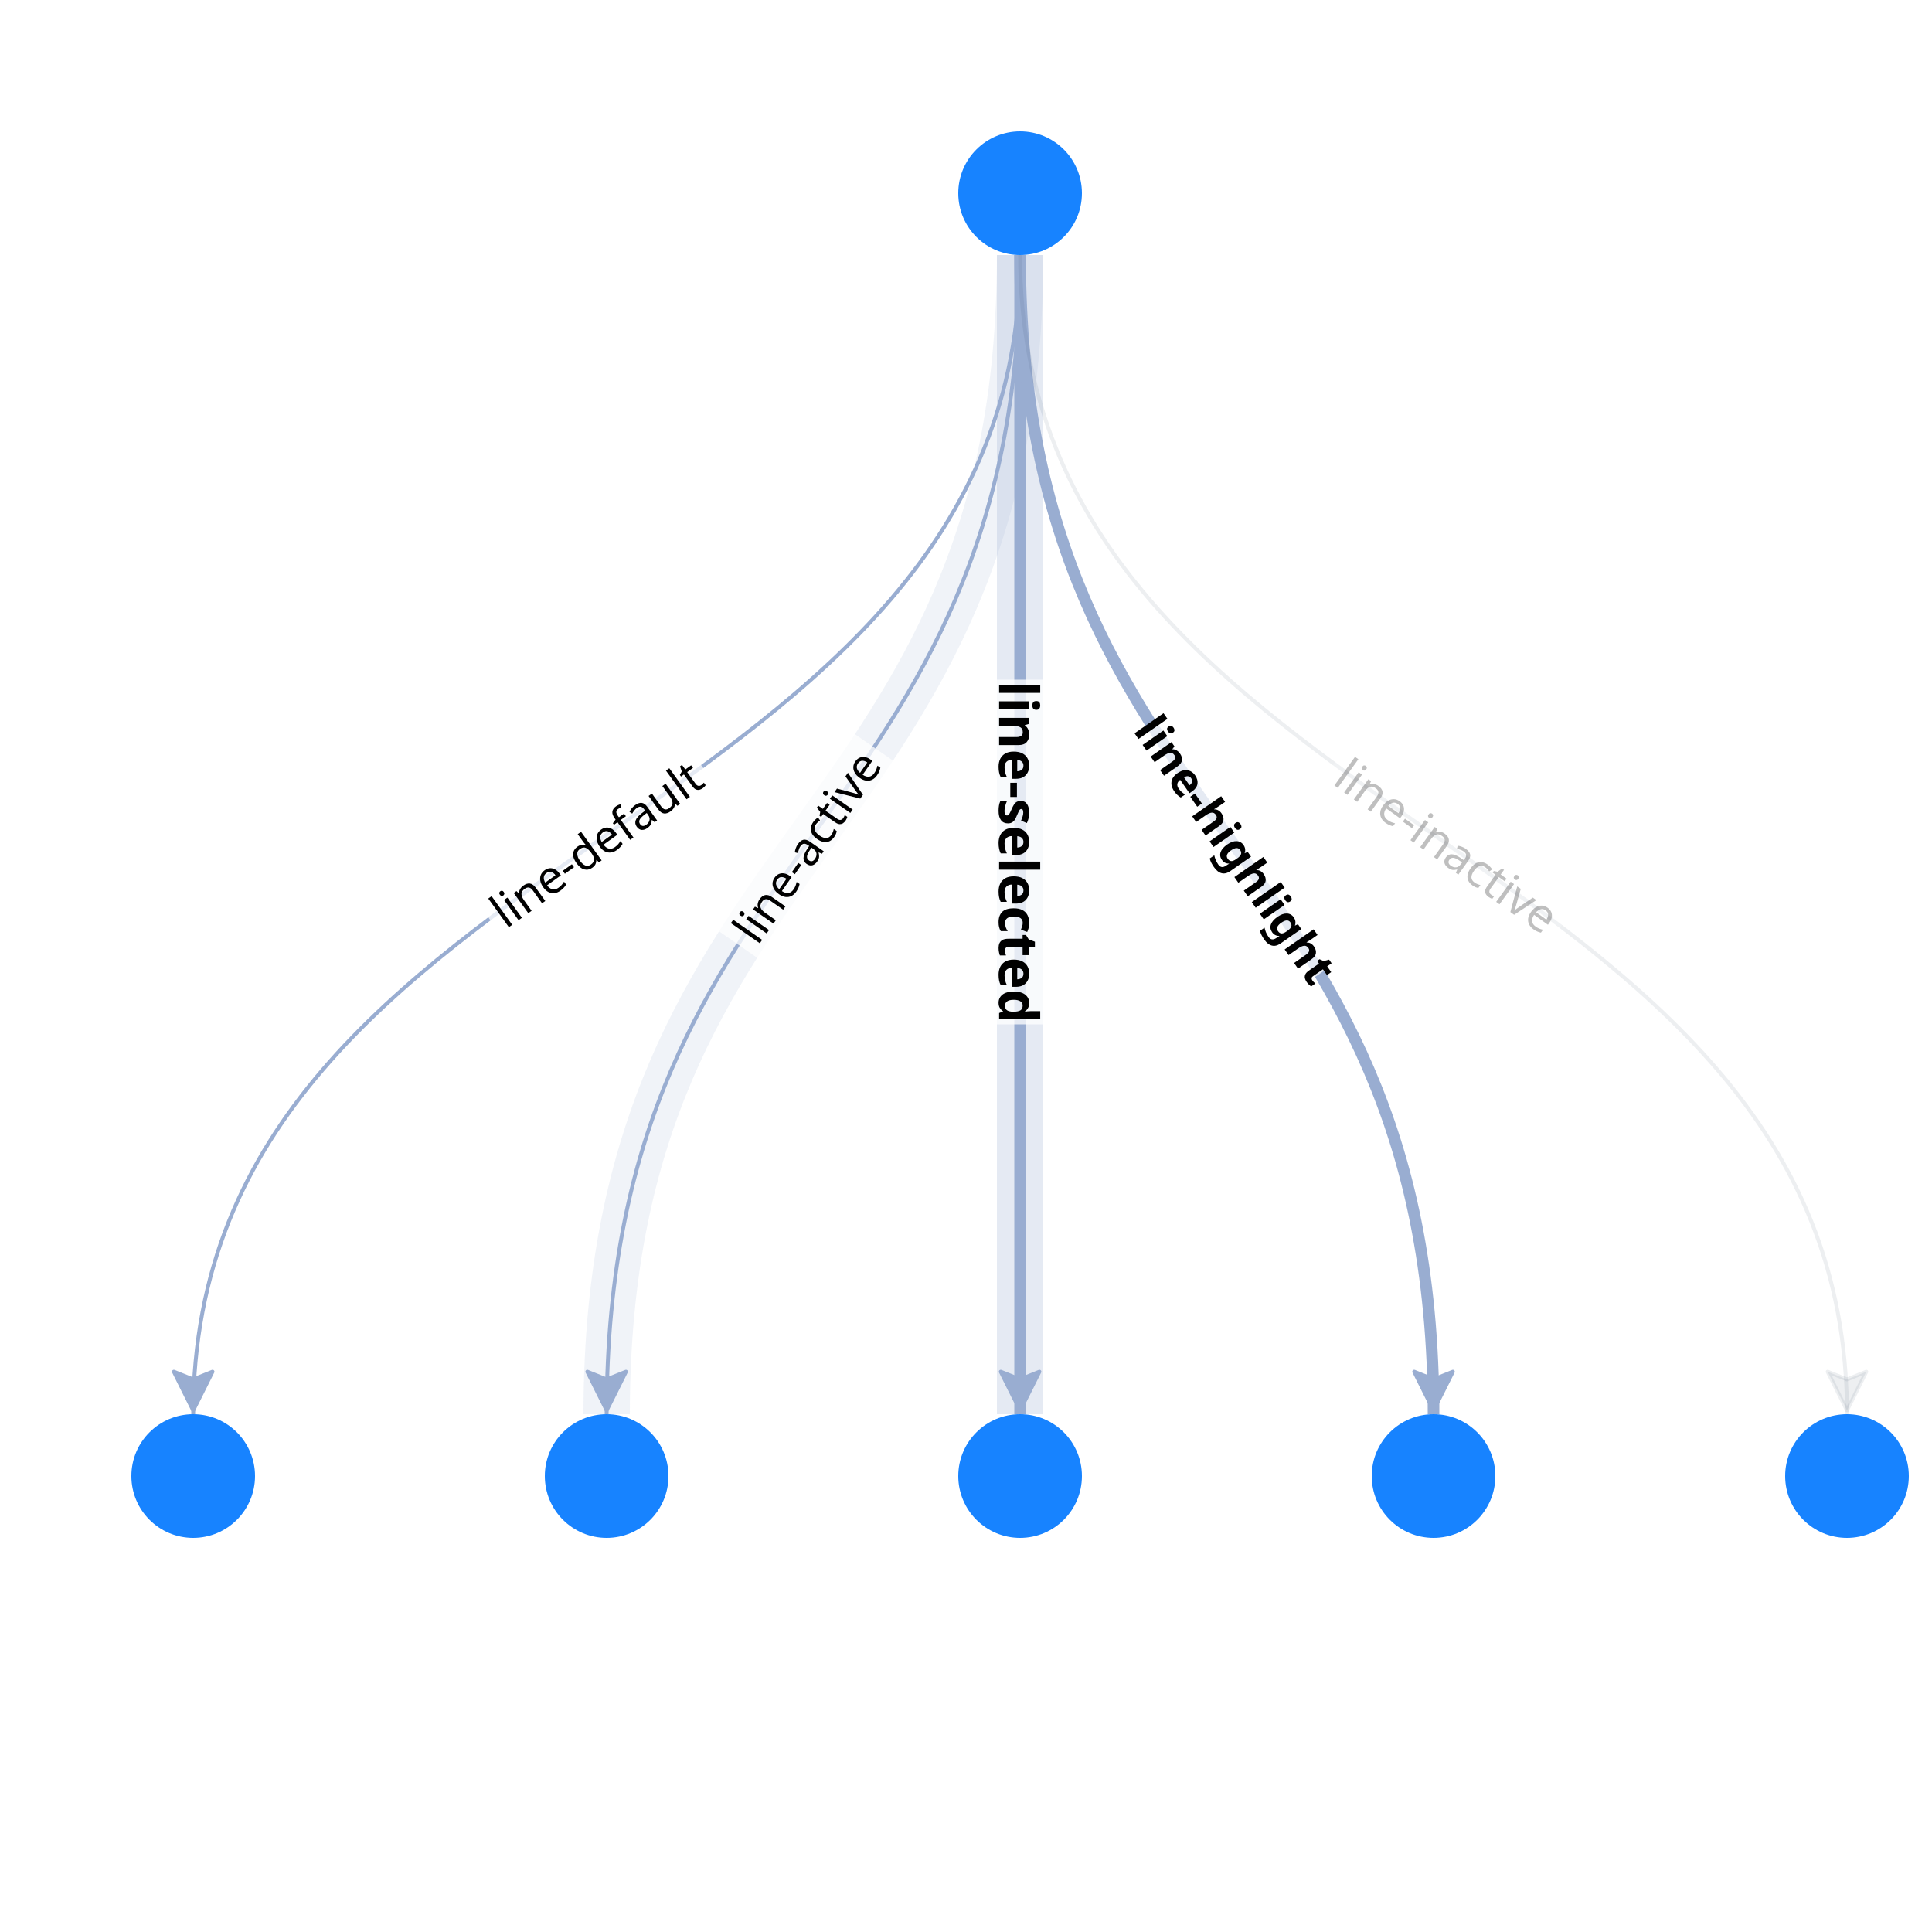
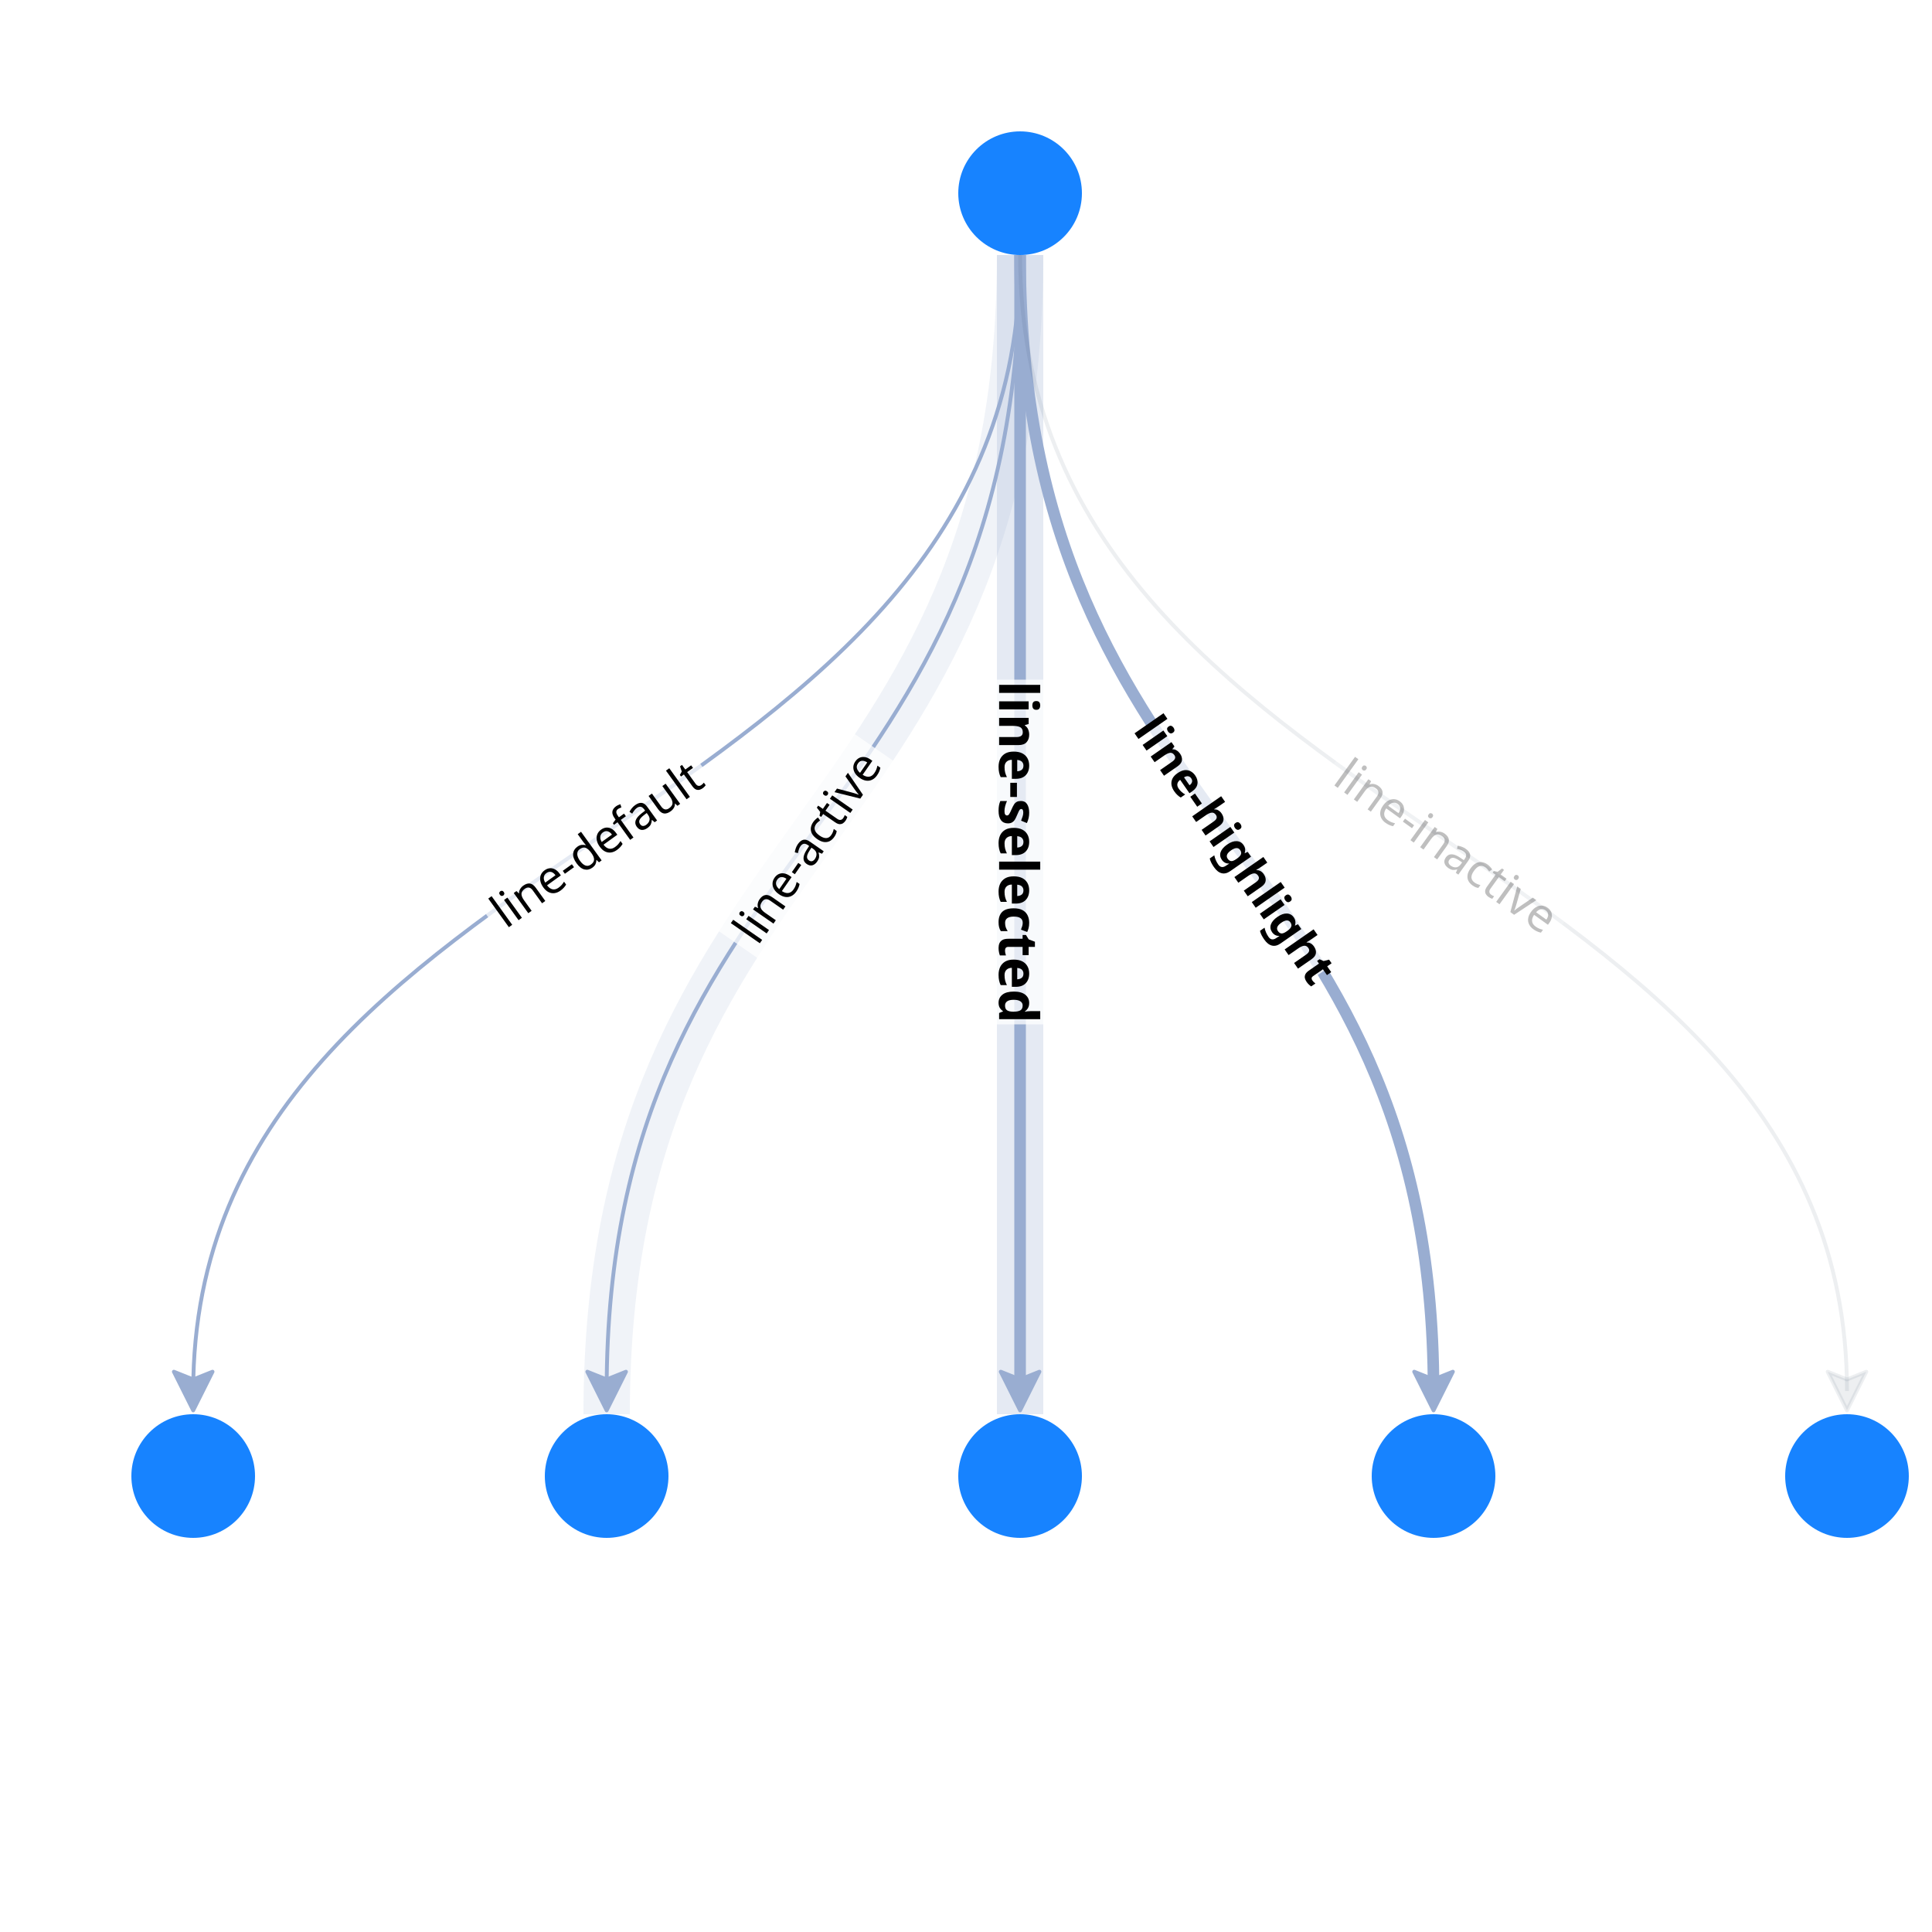
<svg xmlns="http://www.w3.org/2000/svg" width="500" height="500" style="background: transparent; position: absolute; outline: none;" color-interpolation-filters="sRGB" tabindex="1">
  <defs />
  <g>
    <g fill="none">
      <g fill="none" class="elements">
        <g fill="none" marker-start="false" marker-end="true">
          <g fill="none" marker-start="false" marker-end="true" stroke="transparent" stroke-width="3" />
          <g>
-             <path fill="none" d="M 264,66 C 264 216,50 216,50 366 L 50,360" class="key" stroke-width="1" stroke="rgba(153,173,209,1)" />
+             <path fill="none" d="M 264,66 C 264 216,50 216,50 360" class="key" stroke-width="1" stroke="rgba(153,173,209,1)" />
            <path fill="none" d="M 0,-16 C 0 -16,0 -16,0 -16" class="key" stroke-width="3" stroke="transparent" />
            <g transform="matrix(0,-1,1,0,50,360)">
              <path fill="rgba(153,173,209,1)" d="M -5,0 L 5,-5 L 3,0 L 5,5 Z" stroke="rgba(153,173,209,1)" width="10" height="10" stroke-dasharray="0,0" stroke-linejoin="round" stroke-width="1" />
            </g>
          </g>
          <g fill="none" class="label" transform="matrix(0.811581,-0.584239,0.584239,0.811581,153.7537,218.337)">
            <g>
              <path fill="rgba(255,255,255,1)" d="M -33.36,-11.5 l 67.72,0 l 0,23 l-67.72 0 z" class="background" opacity="0.75" stroke-width="0" x="-33.36" y="-11.5" width="67.72" height="23" />
            </g>
            <g>
              <text fill="rgba(0,0,0,1)" dominant-baseline="central" paint-order="stroke" dx="0.5" class="text" font-size="12" font-family="system-ui, sans-serif" text-anchor="middle" font-weight="400">
                line-default
              </text>
            </g>
          </g>
        </g>
        <g fill="none" marker-start="false" marker-end="true">
          <g fill="none" marker-start="false" marker-end="true" stroke="transparent" stroke-width="3" />
          <g>
            <path fill="none" d="M 264,66 C 264 216,157 216,157 366" class="halo" stroke-width="12" stroke="rgba(153,173,209,1)" stroke-opacity="0.15" stroke-dasharray="0,0" pointer-events="none" />
            <path fill="none" d="M 0,-16 C 0 -16,0 -16,0 -16" class="halo" stroke-width="14" stroke="transparent" stroke-opacity="0.15" stroke-dasharray="0,0" pointer-events="none" />
          </g>
          <g>
-             <path fill="none" d="M 264,66 C 264 216,157 216,157 366 L 157,360" class="key" stroke-width="1" stroke="rgba(153,173,209,1)" />
+             <path fill="none" d="M 264,66 C 264 216,157 216,157 360" class="key" stroke-width="1" stroke="rgba(153,173,209,1)" />
            <path fill="none" d="M 0,-16 C 0 -16,0 -16,0 -16" class="key" stroke-width="3" stroke="transparent" />
            <g transform="matrix(0,-1,1,0,157,360)">
              <path fill="rgba(153,173,209,1)" d="M -5,0 L 5,-5 L 3,0 L 5,5 Z" stroke="rgba(153,173,209,1)" width="10" height="10" stroke-dasharray="0,0" stroke-linejoin="round" stroke-width="1" />
            </g>
          </g>
          <g fill="none" class="label" transform="matrix(0.570463,-0.821323,0.821323,0.570463,208.2182,219.2853)">
            <g>
              <path fill="rgba(255,255,255,1)" d="M -30.48,-11.5 l 61.96,0 l 0,23 l-61.96 0 z" class="background" opacity="0.75" stroke-width="0" x="-30.48" y="-11.5" width="61.96" height="23" />
            </g>
            <g>
              <text fill="rgba(0,0,0,1)" dominant-baseline="central" paint-order="stroke" dx="0.5" class="text" font-size="12" font-family="system-ui, sans-serif" text-anchor="middle" font-weight="400">
                line-active
              </text>
            </g>
          </g>
        </g>
        <g fill="none" marker-start="false" marker-end="true">
          <g fill="none" marker-start="false" marker-end="true" stroke="transparent" stroke-width="5" />
          <g>
            <path fill="none" d="M 264,66 C 264 216,264 216,264 366" class="halo" stroke-width="12" stroke="rgba(153,173,209,1)" stroke-opacity="0.25" stroke-dasharray="0,0" pointer-events="none" />
            <path fill="none" d="M 0,-16 C 0 -16,0 -16,0 -16" class="halo" stroke-width="14" stroke="transparent" stroke-opacity="0.25" stroke-dasharray="0,0" pointer-events="none" />
          </g>
          <g>
-             <path fill="none" d="M 264,66 C 264 216,264 216,264 366 L 264,360" class="key" stroke-width="3" stroke="rgba(153,173,209,1)" />
+             <path fill="none" d="M 264,66 C 264 216,264 216,264 360" class="key" stroke-width="3" stroke="rgba(153,173,209,1)" />
            <path fill="none" d="M 0,-16 C 0 -16,0 -16,0 -16" class="key" stroke-width="5" stroke="transparent" />
            <g transform="matrix(0,-1,1,0,264,360)">
              <path fill="rgba(153,173,209,1)" d="M -5,0 L 5,-5 L 3,0 L 5,5 Z" stroke="rgba(153,173,209,1)" width="10" height="10" stroke-dasharray="0,0" stroke-linejoin="round" stroke-width="1" />
            </g>
          </g>
          <g fill="none" class="label" transform="matrix(0,1,-1,0,264,220)">
            <g>
              <path fill="rgba(255,255,255,1)" d="M -44.1,-13.5 l 89.2,0 l 0,27 l-89.2 0 z" class="background" opacity="0.75" stroke-width="0" x="-44.1" y="-13.5" width="89.2" height="27" />
            </g>
            <g>
              <text fill="rgba(0,0,0,1)" dominant-baseline="central" paint-order="stroke" dx="0.5" class="text" font-size="14" font-family="system-ui, sans-serif" text-anchor="middle" font-weight="bold">
                line-selected
              </text>
            </g>
          </g>
        </g>
        <g fill="none" marker-start="false" marker-end="true">
          <g fill="none" marker-start="false" marker-end="true" stroke="transparent" stroke-width="5" />
          <g>
-             <path fill="none" d="M 264,66 C 264 216,371 216,371 366 L 371,360" class="key" stroke-width="3" stroke="rgba(153,173,209,1)" />
+             <path fill="none" d="M 264,66 C 264 216,371 216,371 360" class="key" stroke-width="3" stroke="rgba(153,173,209,1)" />
            <path fill="none" d="M 0,-16 C 0 -16,0 -16,0 -16" class="key" stroke-width="5" stroke="transparent" />
            <g transform="matrix(0,-1,1,0,371,360)">
              <path fill="rgba(153,173,209,1)" d="M -5,0 L 5,-5 L 3,0 L 5,5 Z" stroke="rgba(153,173,209,1)" width="10" height="10" stroke-dasharray="0,0" stroke-linejoin="round" stroke-width="1" />
            </g>
          </g>
          <g fill="none" class="label" transform="matrix(0.570463,0.821323,-0.821323,0.570463,319.7819,219.2853)">
            <g>
              <path fill="rgba(255,255,255,1)" d="M -38.28,-11.5 l 77.56,0 l 0,23 l-77.56 0 z" class="background" opacity="0.75" stroke-width="0" x="-38.28" y="-11.5" width="77.56" height="23" />
            </g>
            <g>
              <text fill="rgba(0,0,0,1)" dominant-baseline="central" paint-order="stroke" dx="0.5" class="text" font-size="12" font-family="system-ui, sans-serif" text-anchor="middle" font-weight="bold">
                line-highlight
              </text>
            </g>
          </g>
        </g>
        <g fill="none" marker-start="false" marker-end="true">
          <g fill="none" marker-start="false" marker-end="true" stroke="transparent" stroke-width="3" />
          <g>
-             <path fill="none" d="M 264,66 C 264 216,478 216,478 366 L 478,360" class="key" fill-opacity="0.08" stroke-width="1" stroke="rgba(27,50,79,1)" stroke-opacity="0.08" />
+             <path fill="none" d="M 264,66 C 264 216,478 216,478 360" class="key" fill-opacity="0.08" stroke-width="1" stroke="rgba(27,50,79,1)" stroke-opacity="0.08" />
            <path fill="none" d="M 0,-16 C 0 -16,0 -16,0 -16" class="key" fill-opacity="0.08" stroke-width="3" stroke="transparent" stroke-opacity="0.08" />
            <g transform="matrix(0,-1,1,0,478,360)">
              <path fill="rgba(27,50,79,1)" d="M -5,0 L 5,-5 L 3,0 L 5,5 Z" stroke="rgba(27,50,79,1)" stroke-opacity="0.08" fill-opacity="0.08" width="10" height="10" stroke-dasharray="0,0" stroke-linejoin="round" stroke-width="1" />
            </g>
          </g>
          <g fill="none" class="label" transform="matrix(0.811581,0.584239,-0.584239,0.811581,374.2463,218.337)">
            <g>
              <path fill="rgba(255,255,255,1)" d="M -35.64,-11.5 l 72.28,0 l 0,23 l-72.28 0 z" class="background" opacity="0.188" stroke-width="0" x="-35.64" y="-11.5" width="72.28" height="23" />
            </g>
            <g>
              <text fill="rgba(0,0,0,1)" dominant-baseline="central" paint-order="stroke" dx="0.5" class="text" font-size="12" font-family="system-ui, sans-serif" text-anchor="middle" font-weight="400" opacity="0.25">
                line-inactive
              </text>
            </g>
          </g>
        </g>
        <g fill="none" x="264" y="50" transform="matrix(1,0,0,1,264,50)">
          <g>
            <circle fill="rgba(23,131,255,1)" class="key" stroke-width="0" stroke="rgba(0,0,0,1)" r="16" />
          </g>
        </g>
        <g fill="none" x="50" y="382" transform="matrix(1,0,0,1,50,382)">
          <g>
            <circle fill="rgba(23,131,255,1)" class="key" stroke-width="0" stroke="rgba(0,0,0,1)" r="16" />
          </g>
        </g>
        <g fill="none" x="157" y="382" transform="matrix(1,0,0,1,157,382)">
          <g>
            <circle fill="rgba(23,131,255,1)" class="key" stroke-width="0" stroke="rgba(0,0,0,1)" r="16" />
          </g>
        </g>
        <g fill="none" x="264" y="382" transform="matrix(1,0,0,1,264,382)">
          <g>
            <circle fill="rgba(23,131,255,1)" class="key" stroke-width="0" stroke="rgba(0,0,0,1)" r="16" />
          </g>
        </g>
        <g fill="none" x="371" y="382" transform="matrix(1,0,0,1,371,382)">
          <g>
            <circle fill="rgba(23,131,255,1)" class="key" stroke-width="0" stroke="rgba(0,0,0,1)" r="16" />
          </g>
        </g>
        <g fill="none" x="478" y="382" transform="matrix(1,0,0,1,478,382)">
          <g>
            <circle fill="rgba(23,131,255,1)" class="key" stroke-width="0" stroke="rgba(0,0,0,1)" r="16" />
          </g>
        </g>
      </g>
    </g>
  </g>
</svg>
